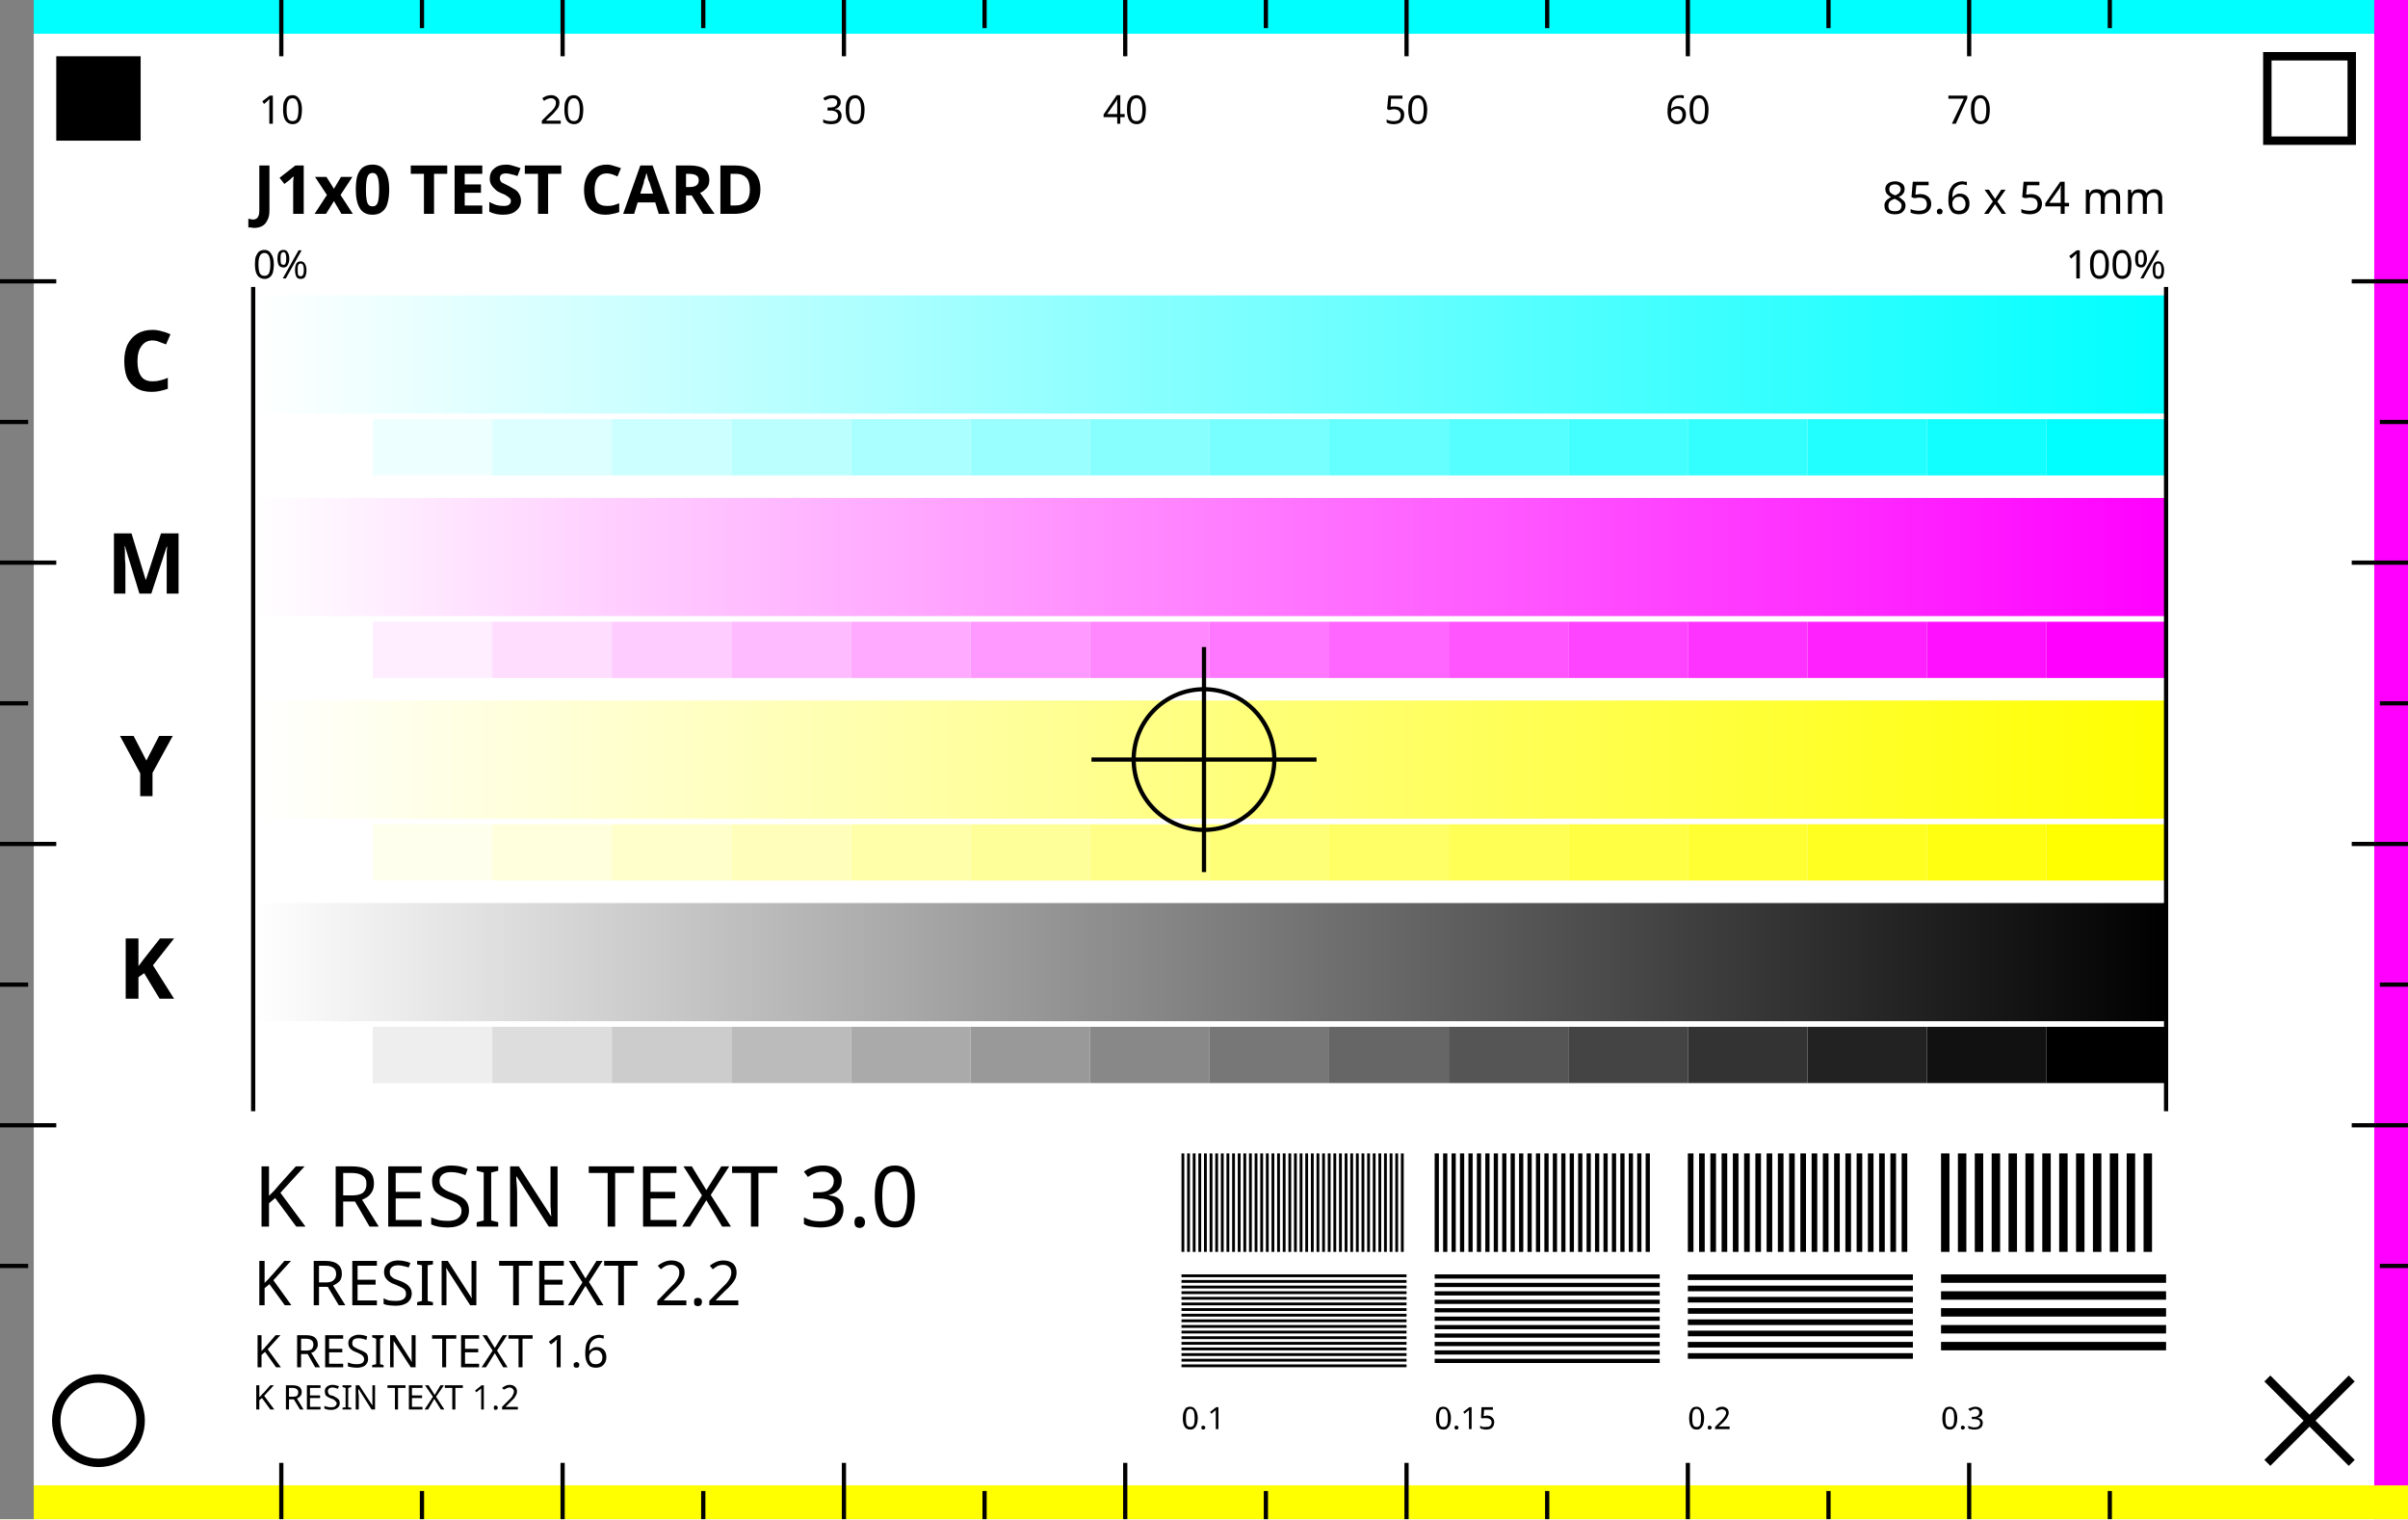
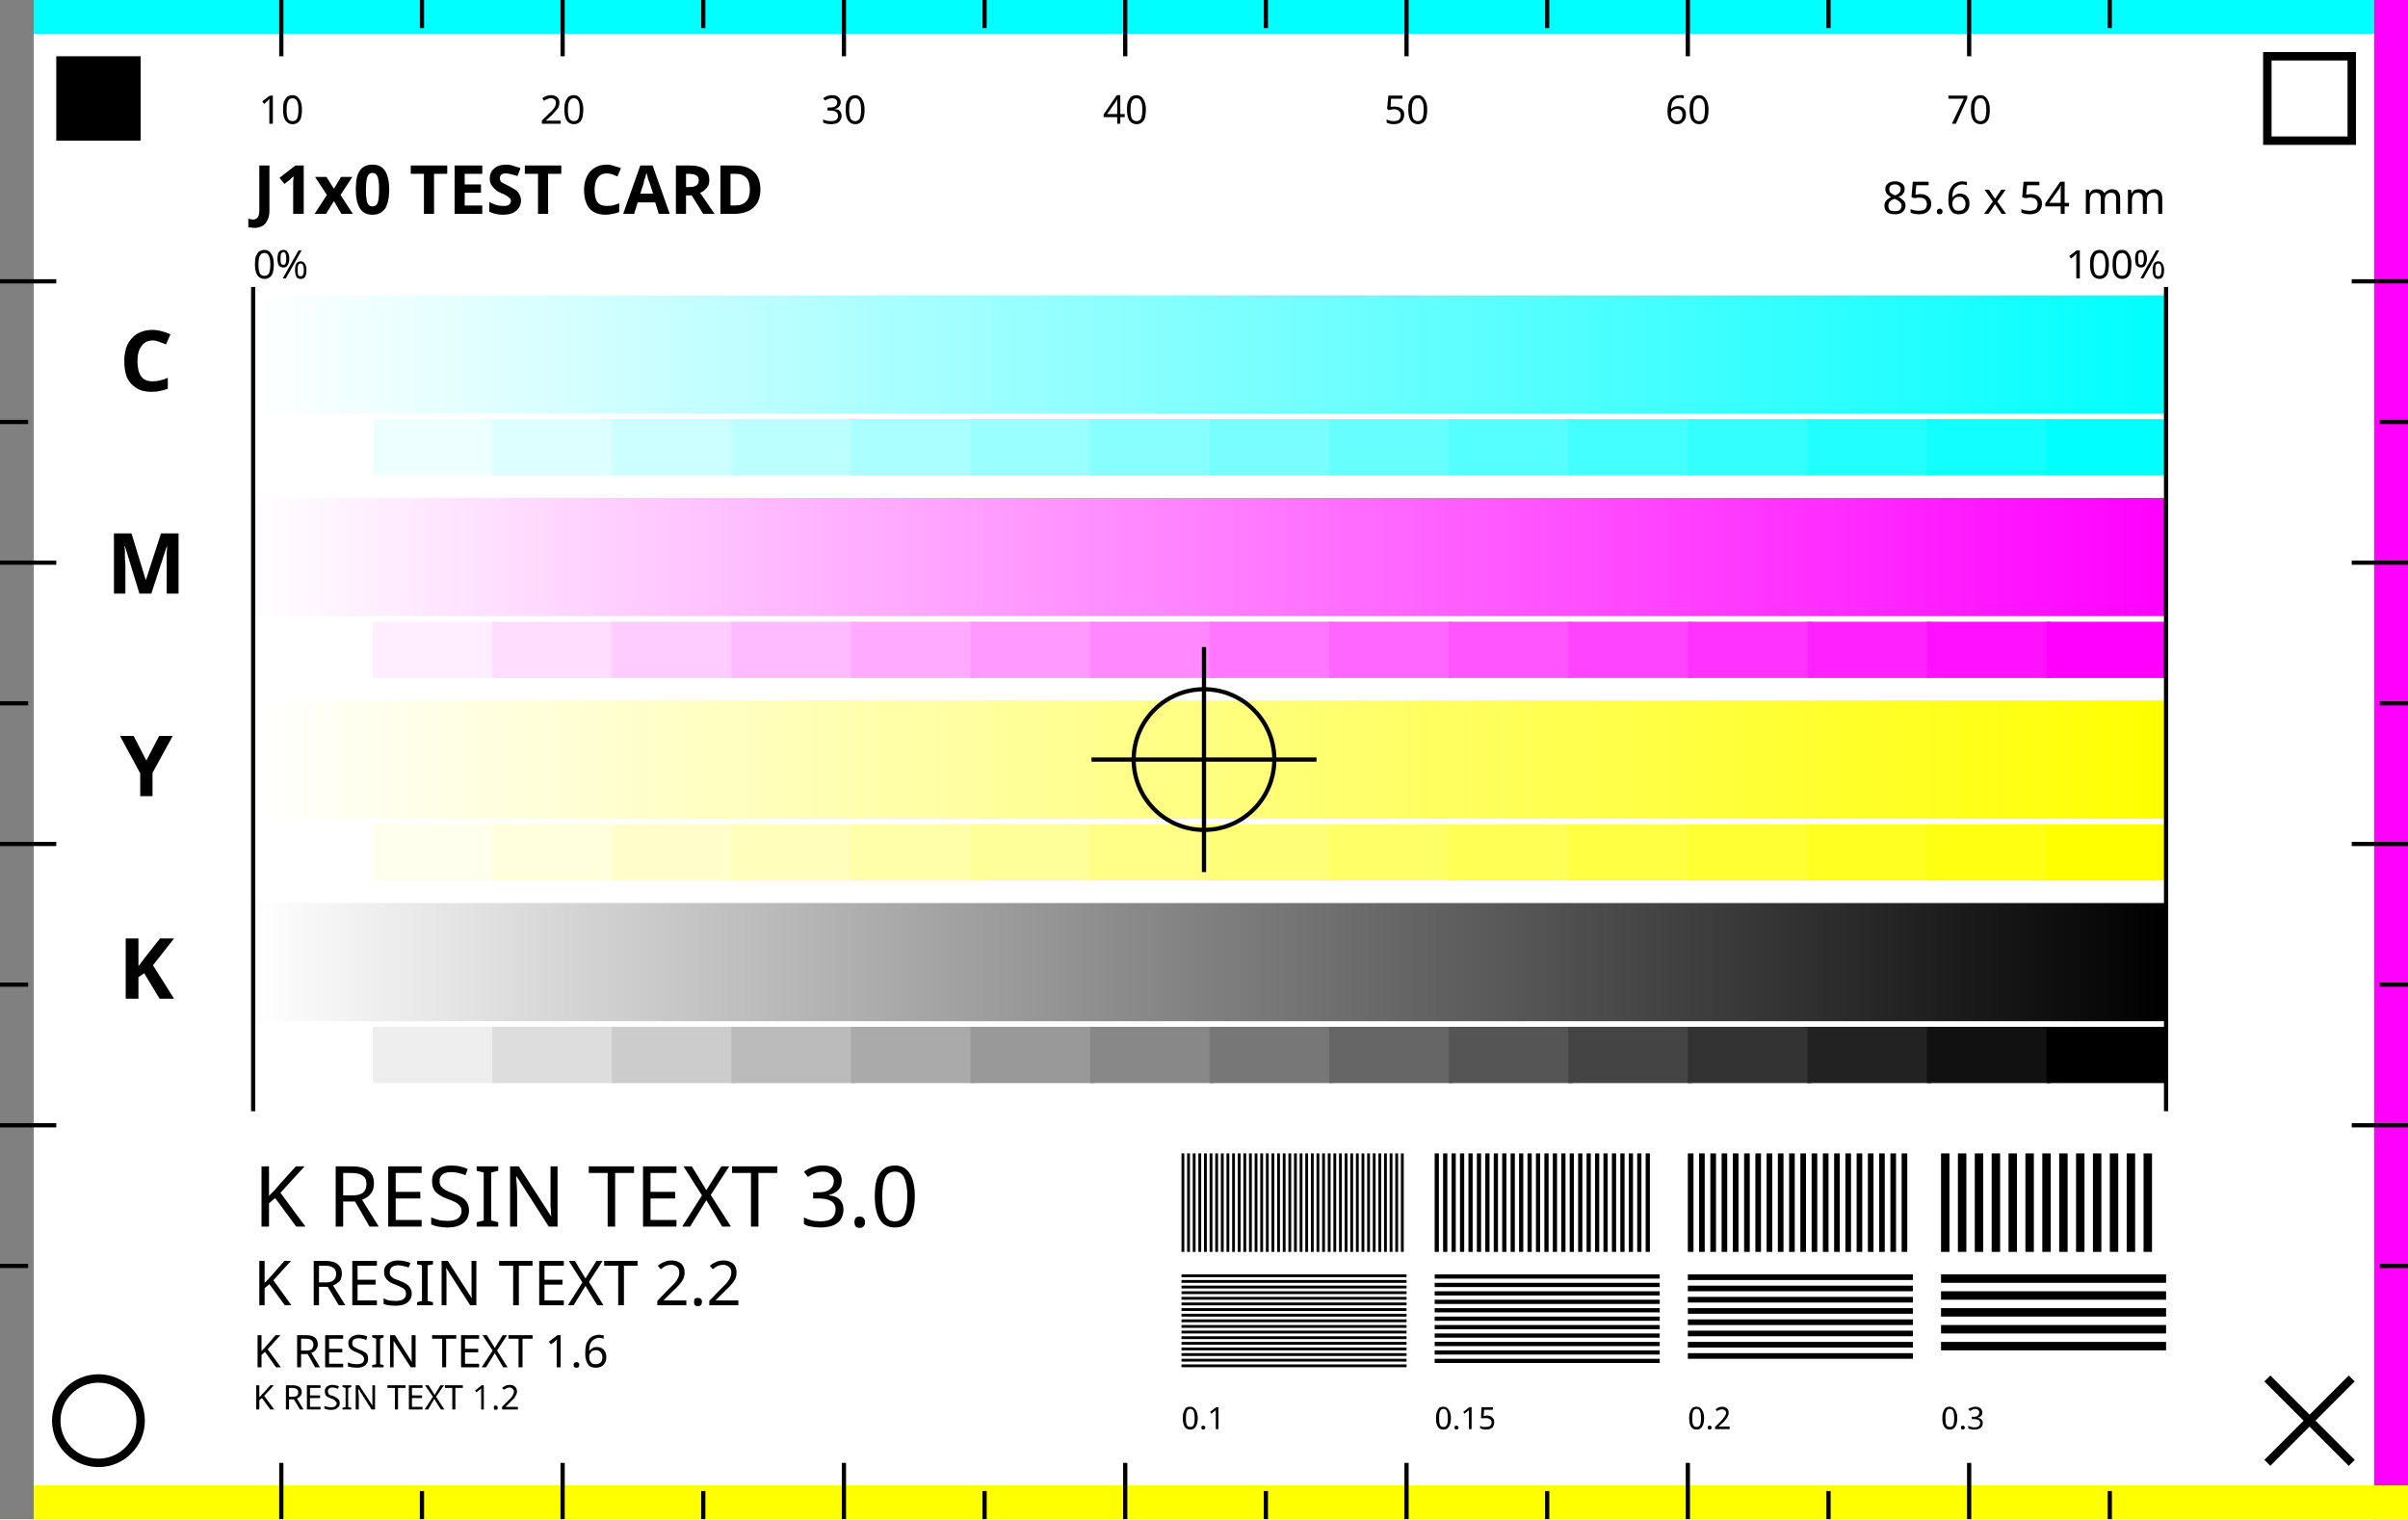
<svg xmlns="http://www.w3.org/2000/svg" width="85.6mm" height="54mm" viewBox="0 0 85.6 54">
  <defs>
    <linearGradient id="gradC" gradientUnits="userSpaceOnUse" x1="9" y1="0" x2="77" y2="0">
      <stop offset="0" stop-color="#ffffff" />
      <stop offset="1" stop-color="#00ffff" />
    </linearGradient>
    <linearGradient id="gradM" gradientUnits="userSpaceOnUse" x1="9" y1="0" x2="77" y2="0">
      <stop offset="0" stop-color="#ffffff" />
      <stop offset="1" stop-color="#ff00ff" />
    </linearGradient>
    <linearGradient id="gradY" gradientUnits="userSpaceOnUse" x1="9" y1="0" x2="77" y2="0">
      <stop offset="0" stop-color="#ffffff" />
      <stop offset="1" stop-color="#ffff00" />
    </linearGradient>
    <linearGradient id="gradK" gradientUnits="userSpaceOnUse" x1="9" y1="0" x2="77" y2="0">
      <stop offset="0" stop-color="#ffffff" />
      <stop offset="1" stop-color="#000000" />
    </linearGradient>
  </defs>
  <g id="design">
    <rect x="0" y="0" width="85.6" height="54" fill="#ffffff" />
    <rect x="0" y="0" width="85.6" height="1.2" fill="#00ffff" />
    <rect x="84.4" y="0" width="1.2" height="54" fill="#ff00ff" />
    <rect x="0" y="52.8" width="85.6" height="1.2" fill="#ffff00" />
    <rect x="0" y="0" width="1.2" height="54" fill="#808080" />
    <rect x="9" y="10.5" width="68" height="4.2" fill="url(#gradC)" />
-     <rect x="9" y="14.9" width="4.25" height="2" fill="#ffffff" />
-     <rect x="13.25" y="14.9" width="4.25" height="2" fill="#eeffff" />
-     <rect x="17.5" y="14.9" width="4.25" height="2" fill="#ddffff" />
-     <rect x="21.75" y="14.9" width="4.25" height="2" fill="#ccffff" />
-     <rect x="26" y="14.9" width="4.25" height="2" fill="#bbffff" />
-     <rect x="30.25" y="14.9" width="4.25" height="2" fill="#aaffff" />
-     <rect x="34.5" y="14.9" width="4.25" height="2" fill="#99ffff" />
-     <rect x="38.75" y="14.9" width="4.25" height="2" fill="#88ffff" />
-     <rect x="43" y="14.9" width="4.25" height="2" fill="#77ffff" />
-     <rect x="47.25" y="14.9" width="4.25" height="2" fill="#66ffff" />
-     <rect x="51.5" y="14.9" width="4.25" height="2" fill="#55ffff" />
-     <rect x="55.75" y="14.9" width="4.25" height="2" fill="#44ffff" />
-     <rect x="60" y="14.9" width="4.25" height="2" fill="#33ffff" />
-     <rect x="64.25" y="14.9" width="4.25" height="2" fill="#22ffff" />
-     <rect x="68.5" y="14.9" width="4.25" height="2" fill="#11ffff" />
+     <rect x="9" y="14.9" width="4.4" height="2" fill="#ffffff" />
+     <rect x="13.25" y="14.9" width="4.4" height="2" fill="#eeffff" />
+     <rect x="17.5" y="14.9" width="4.4" height="2" fill="#ddffff" />
+     <rect x="21.75" y="14.9" width="4.4" height="2" fill="#ccffff" />
+     <rect x="26" y="14.9" width="4.4" height="2" fill="#bbffff" />
+     <rect x="30.25" y="14.9" width="4.4" height="2" fill="#aaffff" />
+     <rect x="34.5" y="14.9" width="4.4" height="2" fill="#99ffff" />
+     <rect x="38.75" y="14.9" width="4.4" height="2" fill="#88ffff" />
+     <rect x="43" y="14.9" width="4.4" height="2" fill="#77ffff" />
+     <rect x="47.25" y="14.9" width="4.4" height="2" fill="#66ffff" />
+     <rect x="51.5" y="14.9" width="4.4" height="2" fill="#55ffff" />
+     <rect x="55.75" y="14.9" width="4.4" height="2" fill="#44ffff" />
+     <rect x="60" y="14.9" width="4.4" height="2" fill="#33ffff" />
+     <rect x="64.25" y="14.9" width="4.4" height="2" fill="#22ffff" />
+     <rect x="68.5" y="14.9" width="4.4" height="2" fill="#11ffff" />
    <rect x="72.75" y="14.9" width="4.25" height="2" fill="#00ffff" />
    <rect x="9" y="17.7" width="68" height="4.2" fill="url(#gradM)" />
-     <rect x="9" y="22.1" width="4.25" height="2" fill="#ffffff" />
-     <rect x="13.25" y="22.1" width="4.25" height="2" fill="#ffeeff" />
-     <rect x="17.5" y="22.1" width="4.25" height="2" fill="#ffddff" />
-     <rect x="21.75" y="22.1" width="4.25" height="2" fill="#ffccff" />
-     <rect x="26" y="22.1" width="4.25" height="2" fill="#ffbbff" />
-     <rect x="30.25" y="22.1" width="4.25" height="2" fill="#ffaaff" />
-     <rect x="34.5" y="22.1" width="4.25" height="2" fill="#ff99ff" />
-     <rect x="38.75" y="22.1" width="4.25" height="2" fill="#ff88ff" />
-     <rect x="43" y="22.1" width="4.25" height="2" fill="#ff77ff" />
-     <rect x="47.25" y="22.1" width="4.25" height="2" fill="#ff66ff" />
-     <rect x="51.5" y="22.1" width="4.25" height="2" fill="#ff55ff" />
-     <rect x="55.75" y="22.1" width="4.25" height="2" fill="#ff44ff" />
-     <rect x="60" y="22.1" width="4.25" height="2" fill="#ff33ff" />
-     <rect x="64.25" y="22.1" width="4.25" height="2" fill="#ff22ff" />
-     <rect x="68.5" y="22.1" width="4.25" height="2" fill="#ff11ff" />
+     <rect x="9" y="22.1" width="4.4" height="2" fill="#ffffff" />
+     <rect x="13.25" y="22.1" width="4.4" height="2" fill="#ffeeff" />
+     <rect x="17.5" y="22.1" width="4.4" height="2" fill="#ffddff" />
+     <rect x="21.75" y="22.1" width="4.4" height="2" fill="#ffccff" />
+     <rect x="26" y="22.1" width="4.4" height="2" fill="#ffbbff" />
+     <rect x="30.25" y="22.1" width="4.4" height="2" fill="#ffaaff" />
+     <rect x="34.5" y="22.1" width="4.4" height="2" fill="#ff99ff" />
+     <rect x="38.75" y="22.1" width="4.4" height="2" fill="#ff88ff" />
+     <rect x="43" y="22.1" width="4.4" height="2" fill="#ff77ff" />
+     <rect x="47.25" y="22.1" width="4.4" height="2" fill="#ff66ff" />
+     <rect x="51.5" y="22.1" width="4.4" height="2" fill="#ff55ff" />
+     <rect x="55.75" y="22.1" width="4.4" height="2" fill="#ff44ff" />
+     <rect x="60" y="22.1" width="4.4" height="2" fill="#ff33ff" />
+     <rect x="64.25" y="22.1" width="4.4" height="2" fill="#ff22ff" />
+     <rect x="68.5" y="22.1" width="4.4" height="2" fill="#ff11ff" />
    <rect x="72.75" y="22.1" width="4.25" height="2" fill="#ff00ff" />
    <rect x="9" y="24.9" width="68" height="4.2" fill="url(#gradY)" />
-     <rect x="9" y="29.3" width="4.25" height="2" fill="#ffffff" />
-     <rect x="13.25" y="29.3" width="4.25" height="2" fill="#ffffee" />
-     <rect x="17.5" y="29.3" width="4.25" height="2" fill="#ffffdd" />
-     <rect x="21.75" y="29.3" width="4.25" height="2" fill="#ffffcc" />
-     <rect x="26" y="29.3" width="4.25" height="2" fill="#ffffbb" />
-     <rect x="30.25" y="29.3" width="4.25" height="2" fill="#ffffaa" />
-     <rect x="34.5" y="29.3" width="4.25" height="2" fill="#ffff99" />
-     <rect x="38.75" y="29.3" width="4.25" height="2" fill="#ffff88" />
-     <rect x="43" y="29.3" width="4.25" height="2" fill="#ffff77" />
-     <rect x="47.25" y="29.3" width="4.25" height="2" fill="#ffff66" />
-     <rect x="51.5" y="29.3" width="4.25" height="2" fill="#ffff55" />
-     <rect x="55.75" y="29.3" width="4.25" height="2" fill="#ffff44" />
-     <rect x="60" y="29.3" width="4.25" height="2" fill="#ffff33" />
-     <rect x="64.25" y="29.3" width="4.25" height="2" fill="#ffff22" />
-     <rect x="68.5" y="29.3" width="4.25" height="2" fill="#ffff11" />
+     <rect x="9" y="29.3" width="4.4" height="2" fill="#ffffff" />
+     <rect x="13.25" y="29.3" width="4.4" height="2" fill="#ffffee" />
+     <rect x="17.5" y="29.3" width="4.4" height="2" fill="#ffffdd" />
+     <rect x="21.75" y="29.3" width="4.4" height="2" fill="#ffffcc" />
+     <rect x="26" y="29.3" width="4.4" height="2" fill="#ffffbb" />
+     <rect x="30.25" y="29.3" width="4.4" height="2" fill="#ffffaa" />
+     <rect x="34.5" y="29.3" width="4.4" height="2" fill="#ffff99" />
+     <rect x="38.75" y="29.3" width="4.4" height="2" fill="#ffff88" />
+     <rect x="43" y="29.3" width="4.4" height="2" fill="#ffff77" />
+     <rect x="47.25" y="29.3" width="4.4" height="2" fill="#ffff66" />
+     <rect x="51.5" y="29.3" width="4.4" height="2" fill="#ffff55" />
+     <rect x="55.75" y="29.3" width="4.4" height="2" fill="#ffff44" />
+     <rect x="60" y="29.3" width="4.4" height="2" fill="#ffff33" />
+     <rect x="64.25" y="29.3" width="4.4" height="2" fill="#ffff22" />
+     <rect x="68.5" y="29.3" width="4.4" height="2" fill="#ffff11" />
    <rect x="72.75" y="29.3" width="4.25" height="2" fill="#ffff00" />
    <rect x="9" y="32.1" width="68" height="4.2" fill="url(#gradK)" />
-     <rect x="9" y="36.5" width="4.25" height="2" fill="#ffffff" />
-     <rect x="13.25" y="36.5" width="4.25" height="2" fill="#eeeeee" />
-     <rect x="17.5" y="36.5" width="4.25" height="2" fill="#dddddd" />
-     <rect x="21.75" y="36.5" width="4.25" height="2" fill="#cccccc" />
-     <rect x="26" y="36.5" width="4.25" height="2" fill="#bbbbbb" />
-     <rect x="30.25" y="36.5" width="4.25" height="2" fill="#aaaaaa" />
-     <rect x="34.5" y="36.5" width="4.25" height="2" fill="#999999" />
-     <rect x="38.75" y="36.5" width="4.25" height="2" fill="#888888" />
-     <rect x="43" y="36.5" width="4.25" height="2" fill="#777777" />
-     <rect x="47.25" y="36.5" width="4.25" height="2" fill="#666666" />
-     <rect x="51.5" y="36.5" width="4.25" height="2" fill="#555555" />
-     <rect x="55.75" y="36.5" width="4.25" height="2" fill="#444444" />
-     <rect x="60" y="36.5" width="4.25" height="2" fill="#333333" />
-     <rect x="64.25" y="36.5" width="4.25" height="2" fill="#222222" />
-     <rect x="68.5" y="36.5" width="4.25" height="2" fill="#111111" />
+     <rect x="9" y="36.5" width="4.4" height="2" fill="#ffffff" />
+     <rect x="13.25" y="36.5" width="4.4" height="2" fill="#eeeeee" />
+     <rect x="17.5" y="36.5" width="4.4" height="2" fill="#dddddd" />
+     <rect x="21.75" y="36.5" width="4.4" height="2" fill="#cccccc" />
+     <rect x="26" y="36.5" width="4.4" height="2" fill="#bbbbbb" />
+     <rect x="30.25" y="36.5" width="4.4" height="2" fill="#aaaaaa" />
+     <rect x="34.5" y="36.5" width="4.4" height="2" fill="#999999" />
+     <rect x="38.75" y="36.5" width="4.4" height="2" fill="#888888" />
+     <rect x="43" y="36.5" width="4.4" height="2" fill="#777777" />
+     <rect x="47.25" y="36.5" width="4.4" height="2" fill="#666666" />
+     <rect x="51.5" y="36.5" width="4.4" height="2" fill="#555555" />
+     <rect x="55.75" y="36.5" width="4.4" height="2" fill="#444444" />
+     <rect x="60" y="36.5" width="4.4" height="2" fill="#333333" />
+     <rect x="64.25" y="36.5" width="4.4" height="2" fill="#222222" />
+     <rect x="68.5" y="36.5" width="4.4" height="2" fill="#111111" />
    <rect x="72.75" y="36.5" width="4.25" height="2" fill="#000000" />
  </g>
  <g id="k">
    <rect x="2" y="2" width="3" height="3" fill="#000" />
    <rect x="80.6" y="2" width="3" height="3" fill="none" stroke="#000" stroke-width="0.3" />
    <line x1="80.6" y1="49" x2="83.6" y2="52" stroke="#000" stroke-width="0.3" />
    <line x1="80.6" y1="52" x2="83.6" y2="49" stroke="#000" stroke-width="0.3" />
    <circle cx="3.5" cy="50.5" r="1.5" fill="none" stroke="#000" stroke-width="0.3" />
    <line x1="10" y1="0" x2="10" y2="2" stroke="#000" stroke-width="0.15" />
    <line x1="10" y1="54" x2="10" y2="52" stroke="#000" stroke-width="0.15" />
    <line x1="15" y1="0" x2="15" y2="1" stroke="#000" stroke-width="0.15" />
    <line x1="15" y1="54" x2="15" y2="53" stroke="#000" stroke-width="0.15" />
    <line x1="20" y1="0" x2="20" y2="2" stroke="#000" stroke-width="0.15" />
    <line x1="20" y1="54" x2="20" y2="52" stroke="#000" stroke-width="0.15" />
    <line x1="25" y1="0" x2="25" y2="1" stroke="#000" stroke-width="0.15" />
    <line x1="25" y1="54" x2="25" y2="53" stroke="#000" stroke-width="0.15" />
    <line x1="30" y1="0" x2="30" y2="2" stroke="#000" stroke-width="0.15" />
    <line x1="30" y1="54" x2="30" y2="52" stroke="#000" stroke-width="0.15" />
    <line x1="35" y1="0" x2="35" y2="1" stroke="#000" stroke-width="0.15" />
    <line x1="35" y1="54" x2="35" y2="53" stroke="#000" stroke-width="0.15" />
    <line x1="40" y1="0" x2="40" y2="2" stroke="#000" stroke-width="0.15" />
    <line x1="40" y1="54" x2="40" y2="52" stroke="#000" stroke-width="0.15" />
    <line x1="45" y1="0" x2="45" y2="1" stroke="#000" stroke-width="0.15" />
    <line x1="45" y1="54" x2="45" y2="53" stroke="#000" stroke-width="0.15" />
    <line x1="50" y1="0" x2="50" y2="2" stroke="#000" stroke-width="0.15" />
    <line x1="50" y1="54" x2="50" y2="52" stroke="#000" stroke-width="0.15" />
    <line x1="55" y1="0" x2="55" y2="1" stroke="#000" stroke-width="0.15" />
    <line x1="55" y1="54" x2="55" y2="53" stroke="#000" stroke-width="0.15" />
    <line x1="60" y1="0" x2="60" y2="2" stroke="#000" stroke-width="0.15" />
    <line x1="60" y1="54" x2="60" y2="52" stroke="#000" stroke-width="0.15" />
    <line x1="65" y1="0" x2="65" y2="1" stroke="#000" stroke-width="0.15" />
    <line x1="65" y1="54" x2="65" y2="53" stroke="#000" stroke-width="0.15" />
    <line x1="70" y1="0" x2="70" y2="2" stroke="#000" stroke-width="0.15" />
    <line x1="70" y1="54" x2="70" y2="52" stroke="#000" stroke-width="0.15" />
    <line x1="75" y1="0" x2="75" y2="1" stroke="#000" stroke-width="0.15" />
    <line x1="75" y1="54" x2="75" y2="53" stroke="#000" stroke-width="0.15" />
    <line x1="0" y1="10" x2="2" y2="10" stroke="#000" stroke-width="0.15" />
    <line x1="85.6" y1="10" x2="83.6" y2="10" stroke="#000" stroke-width="0.15" />
    <line x1="0" y1="15" x2="1" y2="15" stroke="#000" stroke-width="0.15" />
    <line x1="85.6" y1="15" x2="84.6" y2="15" stroke="#000" stroke-width="0.15" />
    <line x1="0" y1="20" x2="2" y2="20" stroke="#000" stroke-width="0.15" />
    <line x1="85.6" y1="20" x2="83.6" y2="20" stroke="#000" stroke-width="0.15" />
    <line x1="0" y1="25" x2="1" y2="25" stroke="#000" stroke-width="0.15" />
    <line x1="85.6" y1="25" x2="84.6" y2="25" stroke="#000" stroke-width="0.15" />
    <line x1="0" y1="30" x2="2" y2="30" stroke="#000" stroke-width="0.15" />
    <line x1="85.6" y1="30" x2="83.6" y2="30" stroke="#000" stroke-width="0.15" />
    <line x1="0" y1="35" x2="1" y2="35" stroke="#000" stroke-width="0.15" />
    <line x1="85.6" y1="35" x2="84.6" y2="35" stroke="#000" stroke-width="0.15" />
    <line x1="0" y1="40" x2="2" y2="40" stroke="#000" stroke-width="0.15" />
    <line x1="85.6" y1="40" x2="83.6" y2="40" stroke="#000" stroke-width="0.15" />
    <line x1="0" y1="45" x2="1" y2="45" stroke="#000" stroke-width="0.15" />
    <line x1="85.6" y1="45" x2="84.6" y2="45" stroke="#000" stroke-width="0.15" />
    <text x="10" y="4.4" font-family="sans-serif" font-size="1.4" font-weight="normal" text-anchor="middle" fill="#000">10</text>
    <text x="20" y="4.4" font-family="sans-serif" font-size="1.4" font-weight="normal" text-anchor="middle" fill="#000">20</text>
    <text x="30" y="4.4" font-family="sans-serif" font-size="1.4" font-weight="normal" text-anchor="middle" fill="#000">30</text>
    <text x="40" y="4.4" font-family="sans-serif" font-size="1.4" font-weight="normal" text-anchor="middle" fill="#000">40</text>
    <text x="50" y="4.4" font-family="sans-serif" font-size="1.4" font-weight="normal" text-anchor="middle" fill="#000">50</text>
    <text x="60" y="4.4" font-family="sans-serif" font-size="1.4" font-weight="normal" text-anchor="middle" fill="#000">60</text>
    <text x="70" y="4.4" font-family="sans-serif" font-size="1.4" font-weight="normal" text-anchor="middle" fill="#000">70</text>
    <text x="9" y="7.6" font-family="sans-serif" font-size="2.4" font-weight="bold" text-anchor="start" fill="#000">J1x0 TEST CARD</text>
    <text x="77" y="7.6" font-family="sans-serif" font-size="1.6" font-weight="normal" text-anchor="end" fill="#000">85.6 x 54 mm</text>
    <text x="9" y="9.9" font-family="sans-serif" font-size="1.4" font-weight="normal" text-anchor="start" fill="#000">0%</text>
    <text x="77" y="9.9" font-family="sans-serif" font-size="1.4" font-weight="normal" text-anchor="end" fill="#000">100%</text>
    <text x="5.2" y="13.9" font-family="sans-serif" font-size="3" font-weight="bold" text-anchor="middle" fill="#000">C</text>
    <text x="5.2" y="21.1" font-family="sans-serif" font-size="3" font-weight="bold" text-anchor="middle" fill="#000">M</text>
    <text x="5.2" y="28.3" font-family="sans-serif" font-size="3" font-weight="bold" text-anchor="middle" fill="#000">Y</text>
    <text x="5.2" y="35.5" font-family="sans-serif" font-size="3" font-weight="bold" text-anchor="middle" fill="#000">K</text>
    <line x1="9" y1="10.2" x2="9" y2="39.5" stroke="#000" stroke-width="0.15" />
    <line x1="77" y1="10.2" x2="77" y2="39.5" stroke="#000" stroke-width="0.15" />
    <line x1="38.8" y1="27" x2="46.8" y2="27" stroke="#000" stroke-width="0.15" />
    <line x1="42.8" y1="23" x2="42.8" y2="31" stroke="#000" stroke-width="0.15" />
    <circle cx="42.8" cy="27" r="2.5" fill="none" stroke="#000" stroke-width="0.15" />
    <text x="9" y="43.6" font-family="sans-serif" font-size="3" font-weight="normal" text-anchor="start" fill="#000">K RESIN TEXT 3.0</text>
    <text x="9" y="46.4" font-family="sans-serif" font-size="2.2" font-weight="normal" text-anchor="start" fill="#000">K RESIN TEXT 2.2</text>
    <text x="9" y="48.6" font-family="sans-serif" font-size="1.6" font-weight="normal" text-anchor="start" fill="#000">K RESIN TEXT 1.6</text>
    <text x="9" y="50.1" font-family="sans-serif" font-size="1.2" font-weight="normal" text-anchor="start" fill="#000">K RESIN TEXT 1.2</text>
    <rect x="42" y="41" width="0.1" height="3.5" fill="#000" />
    <rect x="42.2" y="41" width="0.1" height="3.5" fill="#000" />
    <rect x="42.4" y="41" width="0.1" height="3.5" fill="#000" />
    <rect x="42.6" y="41" width="0.1" height="3.5" fill="#000" />
    <rect x="42.8" y="41" width="0.1" height="3.5" fill="#000" />
    <rect x="43" y="41" width="0.1" height="3.5" fill="#000" />
    <rect x="43.2" y="41" width="0.1" height="3.5" fill="#000" />
    <rect x="43.4" y="41" width="0.1" height="3.5" fill="#000" />
    <rect x="43.6" y="41" width="0.1" height="3.5" fill="#000" />
    <rect x="43.8" y="41" width="0.1" height="3.5" fill="#000" />
    <rect x="44" y="41" width="0.1" height="3.5" fill="#000" />
    <rect x="44.2" y="41" width="0.1" height="3.5" fill="#000" />
    <rect x="44.4" y="41" width="0.1" height="3.5" fill="#000" />
    <rect x="44.6" y="41" width="0.1" height="3.5" fill="#000" />
    <rect x="44.8" y="41" width="0.1" height="3.5" fill="#000" />
    <rect x="45" y="41" width="0.1" height="3.5" fill="#000" />
    <rect x="45.2" y="41" width="0.1" height="3.5" fill="#000" />
    <rect x="45.4" y="41" width="0.1" height="3.5" fill="#000" />
    <rect x="45.6" y="41" width="0.1" height="3.5" fill="#000" />
    <rect x="45.8" y="41" width="0.1" height="3.5" fill="#000" />
    <rect x="46" y="41" width="0.1" height="3.5" fill="#000" />
    <rect x="46.2" y="41" width="0.1" height="3.5" fill="#000" />
    <rect x="46.4" y="41" width="0.1" height="3.5" fill="#000" />
    <rect x="46.6" y="41" width="0.1" height="3.5" fill="#000" />
    <rect x="46.8" y="41" width="0.1" height="3.5" fill="#000" />
    <rect x="47" y="41" width="0.1" height="3.5" fill="#000" />
    <rect x="47.2" y="41" width="0.1" height="3.5" fill="#000" />
    <rect x="47.4" y="41" width="0.1" height="3.5" fill="#000" />
    <rect x="47.6" y="41" width="0.1" height="3.5" fill="#000" />
    <rect x="47.8" y="41" width="0.1" height="3.5" fill="#000" />
    <rect x="48" y="41" width="0.1" height="3.5" fill="#000" />
    <rect x="48.2" y="41" width="0.1" height="3.5" fill="#000" />
    <rect x="48.4" y="41" width="0.1" height="3.5" fill="#000" />
    <rect x="48.6" y="41" width="0.1" height="3.5" fill="#000" />
    <rect x="48.8" y="41" width="0.1" height="3.5" fill="#000" />
    <rect x="49" y="41" width="0.1" height="3.5" fill="#000" />
    <rect x="49.2" y="41" width="0.1" height="3.5" fill="#000" />
    <rect x="49.4" y="41" width="0.1" height="3.5" fill="#000" />
    <rect x="49.6" y="41" width="0.1" height="3.5" fill="#000" />
    <rect x="49.8" y="41" width="0.1" height="3.5" fill="#000" />
    <rect x="42" y="45.3" width="8" height="0.1" fill="#000" />
    <rect x="42" y="45.5" width="8" height="0.1" fill="#000" />
    <rect x="42" y="45.7" width="8" height="0.1" fill="#000" />
    <rect x="42" y="45.9" width="8" height="0.1" fill="#000" />
    <rect x="42" y="46.1" width="8" height="0.1" fill="#000" />
    <rect x="42" y="46.3" width="8" height="0.1" fill="#000" />
    <rect x="42" y="46.5" width="8" height="0.1" fill="#000" />
    <rect x="42" y="46.7" width="8" height="0.1" fill="#000" />
    <rect x="42" y="46.9" width="8" height="0.1" fill="#000" />
    <rect x="42" y="47.1" width="8" height="0.1" fill="#000" />
    <rect x="42" y="47.3" width="8" height="0.1" fill="#000" />
    <rect x="42" y="47.5" width="8" height="0.1" fill="#000" />
    <rect x="42" y="47.7" width="8" height="0.1" fill="#000" />
    <rect x="42" y="47.9" width="8" height="0.1" fill="#000" />
    <rect x="42" y="48.1" width="8" height="0.1" fill="#000" />
    <rect x="42" y="48.3" width="8" height="0.1" fill="#000" />
    <rect x="42" y="48.5" width="8" height="0.1" fill="#000" />
    <text x="42" y="50.8" font-family="sans-serif" font-size="1.1" font-weight="normal" text-anchor="start" fill="#000">0.1</text>
    <rect x="51" y="41" width="0.15" height="3.5" fill="#000" />
    <rect x="51.3" y="41" width="0.15" height="3.5" fill="#000" />
    <rect x="51.6" y="41" width="0.15" height="3.5" fill="#000" />
    <rect x="51.9" y="41" width="0.15" height="3.5" fill="#000" />
    <rect x="52.2" y="41" width="0.15" height="3.5" fill="#000" />
    <rect x="52.5" y="41" width="0.15" height="3.5" fill="#000" />
    <rect x="52.8" y="41" width="0.15" height="3.5" fill="#000" />
    <rect x="53.1" y="41" width="0.15" height="3.5" fill="#000" />
    <rect x="53.4" y="41" width="0.15" height="3.5" fill="#000" />
    <rect x="53.7" y="41" width="0.15" height="3.5" fill="#000" />
    <rect x="54" y="41" width="0.15" height="3.5" fill="#000" />
    <rect x="54.3" y="41" width="0.15" height="3.5" fill="#000" />
    <rect x="54.6" y="41" width="0.15" height="3.5" fill="#000" />
    <rect x="54.9" y="41" width="0.15" height="3.5" fill="#000" />
    <rect x="55.2" y="41" width="0.15" height="3.5" fill="#000" />
    <rect x="55.5" y="41" width="0.15" height="3.5" fill="#000" />
    <rect x="55.8" y="41" width="0.15" height="3.5" fill="#000" />
    <rect x="56.1" y="41" width="0.15" height="3.5" fill="#000" />
    <rect x="56.4" y="41" width="0.15" height="3.5" fill="#000" />
    <rect x="56.7" y="41" width="0.15" height="3.5" fill="#000" />
    <rect x="57" y="41" width="0.15" height="3.5" fill="#000" />
    <rect x="57.3" y="41" width="0.15" height="3.5" fill="#000" />
    <rect x="57.6" y="41" width="0.15" height="3.5" fill="#000" />
    <rect x="57.9" y="41" width="0.15" height="3.5" fill="#000" />
    <rect x="58.2" y="41" width="0.15" height="3.5" fill="#000" />
    <rect x="58.5" y="41" width="0.15" height="3.5" fill="#000" />
    <rect x="51" y="45.3" width="8" height="0.15" fill="#000" />
    <rect x="51" y="45.6" width="8" height="0.15" fill="#000" />
    <rect x="51" y="45.9" width="8" height="0.15" fill="#000" />
    <rect x="51" y="46.2" width="8" height="0.15" fill="#000" />
    <rect x="51" y="46.5" width="8" height="0.15" fill="#000" />
    <rect x="51" y="46.8" width="8" height="0.15" fill="#000" />
    <rect x="51" y="47.1" width="8" height="0.15" fill="#000" />
    <rect x="51" y="47.4" width="8" height="0.15" fill="#000" />
    <rect x="51" y="47.7" width="8" height="0.15" fill="#000" />
    <rect x="51" y="48" width="8" height="0.15" fill="#000" />
    <rect x="51" y="48.3" width="8" height="0.15" fill="#000" />
    <text x="51" y="50.8" font-family="sans-serif" font-size="1.1" font-weight="normal" text-anchor="start" fill="#000">0.15</text>
    <rect x="60" y="41" width="0.2" height="3.5" fill="#000" />
    <rect x="60.4" y="41" width="0.2" height="3.5" fill="#000" />
    <rect x="60.8" y="41" width="0.2" height="3.5" fill="#000" />
    <rect x="61.2" y="41" width="0.2" height="3.5" fill="#000" />
    <rect x="61.6" y="41" width="0.2" height="3.5" fill="#000" />
    <rect x="62" y="41" width="0.2" height="3.5" fill="#000" />
    <rect x="62.4" y="41" width="0.2" height="3.5" fill="#000" />
    <rect x="62.8" y="41" width="0.2" height="3.5" fill="#000" />
    <rect x="63.2" y="41" width="0.2" height="3.5" fill="#000" />
    <rect x="63.6" y="41" width="0.2" height="3.5" fill="#000" />
    <rect x="64" y="41" width="0.2" height="3.5" fill="#000" />
    <rect x="64.4" y="41" width="0.2" height="3.5" fill="#000" />
    <rect x="64.8" y="41" width="0.2" height="3.5" fill="#000" />
    <rect x="65.2" y="41" width="0.2" height="3.5" fill="#000" />
    <rect x="65.6" y="41" width="0.2" height="3.5" fill="#000" />
    <rect x="66" y="41" width="0.2" height="3.5" fill="#000" />
    <rect x="66.4" y="41" width="0.2" height="3.5" fill="#000" />
    <rect x="66.8" y="41" width="0.2" height="3.5" fill="#000" />
    <rect x="67.2" y="41" width="0.2" height="3.5" fill="#000" />
    <rect x="67.6" y="41" width="0.2" height="3.5" fill="#000" />
    <rect x="60" y="45.3" width="8" height="0.2" fill="#000" />
    <rect x="60" y="45.7" width="8" height="0.2" fill="#000" />
    <rect x="60" y="46.1" width="8" height="0.2" fill="#000" />
    <rect x="60" y="46.5" width="8" height="0.2" fill="#000" />
    <rect x="60" y="46.9" width="8" height="0.2" fill="#000" />
    <rect x="60" y="47.3" width="8" height="0.2" fill="#000" />
    <rect x="60" y="47.7" width="8" height="0.2" fill="#000" />
    <rect x="60" y="48.1" width="8" height="0.2" fill="#000" />
    <text x="60" y="50.8" font-family="sans-serif" font-size="1.1" font-weight="normal" text-anchor="start" fill="#000">0.2</text>
    <rect x="69" y="41" width="0.3" height="3.5" fill="#000" />
    <rect x="69.6" y="41" width="0.3" height="3.5" fill="#000" />
    <rect x="70.2" y="41" width="0.3" height="3.5" fill="#000" />
    <rect x="70.8" y="41" width="0.3" height="3.5" fill="#000" />
    <rect x="71.4" y="41" width="0.3" height="3.5" fill="#000" />
    <rect x="72" y="41" width="0.3" height="3.5" fill="#000" />
    <rect x="72.6" y="41" width="0.3" height="3.5" fill="#000" />
    <rect x="73.2" y="41" width="0.3" height="3.5" fill="#000" />
    <rect x="73.8" y="41" width="0.3" height="3.5" fill="#000" />
    <rect x="74.4" y="41" width="0.3" height="3.5" fill="#000" />
    <rect x="75" y="41" width="0.3" height="3.5" fill="#000" />
    <rect x="75.6" y="41" width="0.3" height="3.5" fill="#000" />
    <rect x="76.2" y="41" width="0.3" height="3.5" fill="#000" />
    <rect x="69" y="45.3" width="8" height="0.3" fill="#000" />
    <rect x="69" y="45.9" width="8" height="0.3" fill="#000" />
    <rect x="69" y="46.5" width="8" height="0.3" fill="#000" />
    <rect x="69" y="47.1" width="8" height="0.3" fill="#000" />
    <rect x="69" y="47.7" width="8" height="0.3" fill="#000" />
    <text x="69" y="50.8" font-family="sans-serif" font-size="1.1" font-weight="normal" text-anchor="start" fill="#000">0.3</text>
  </g>
</svg>
